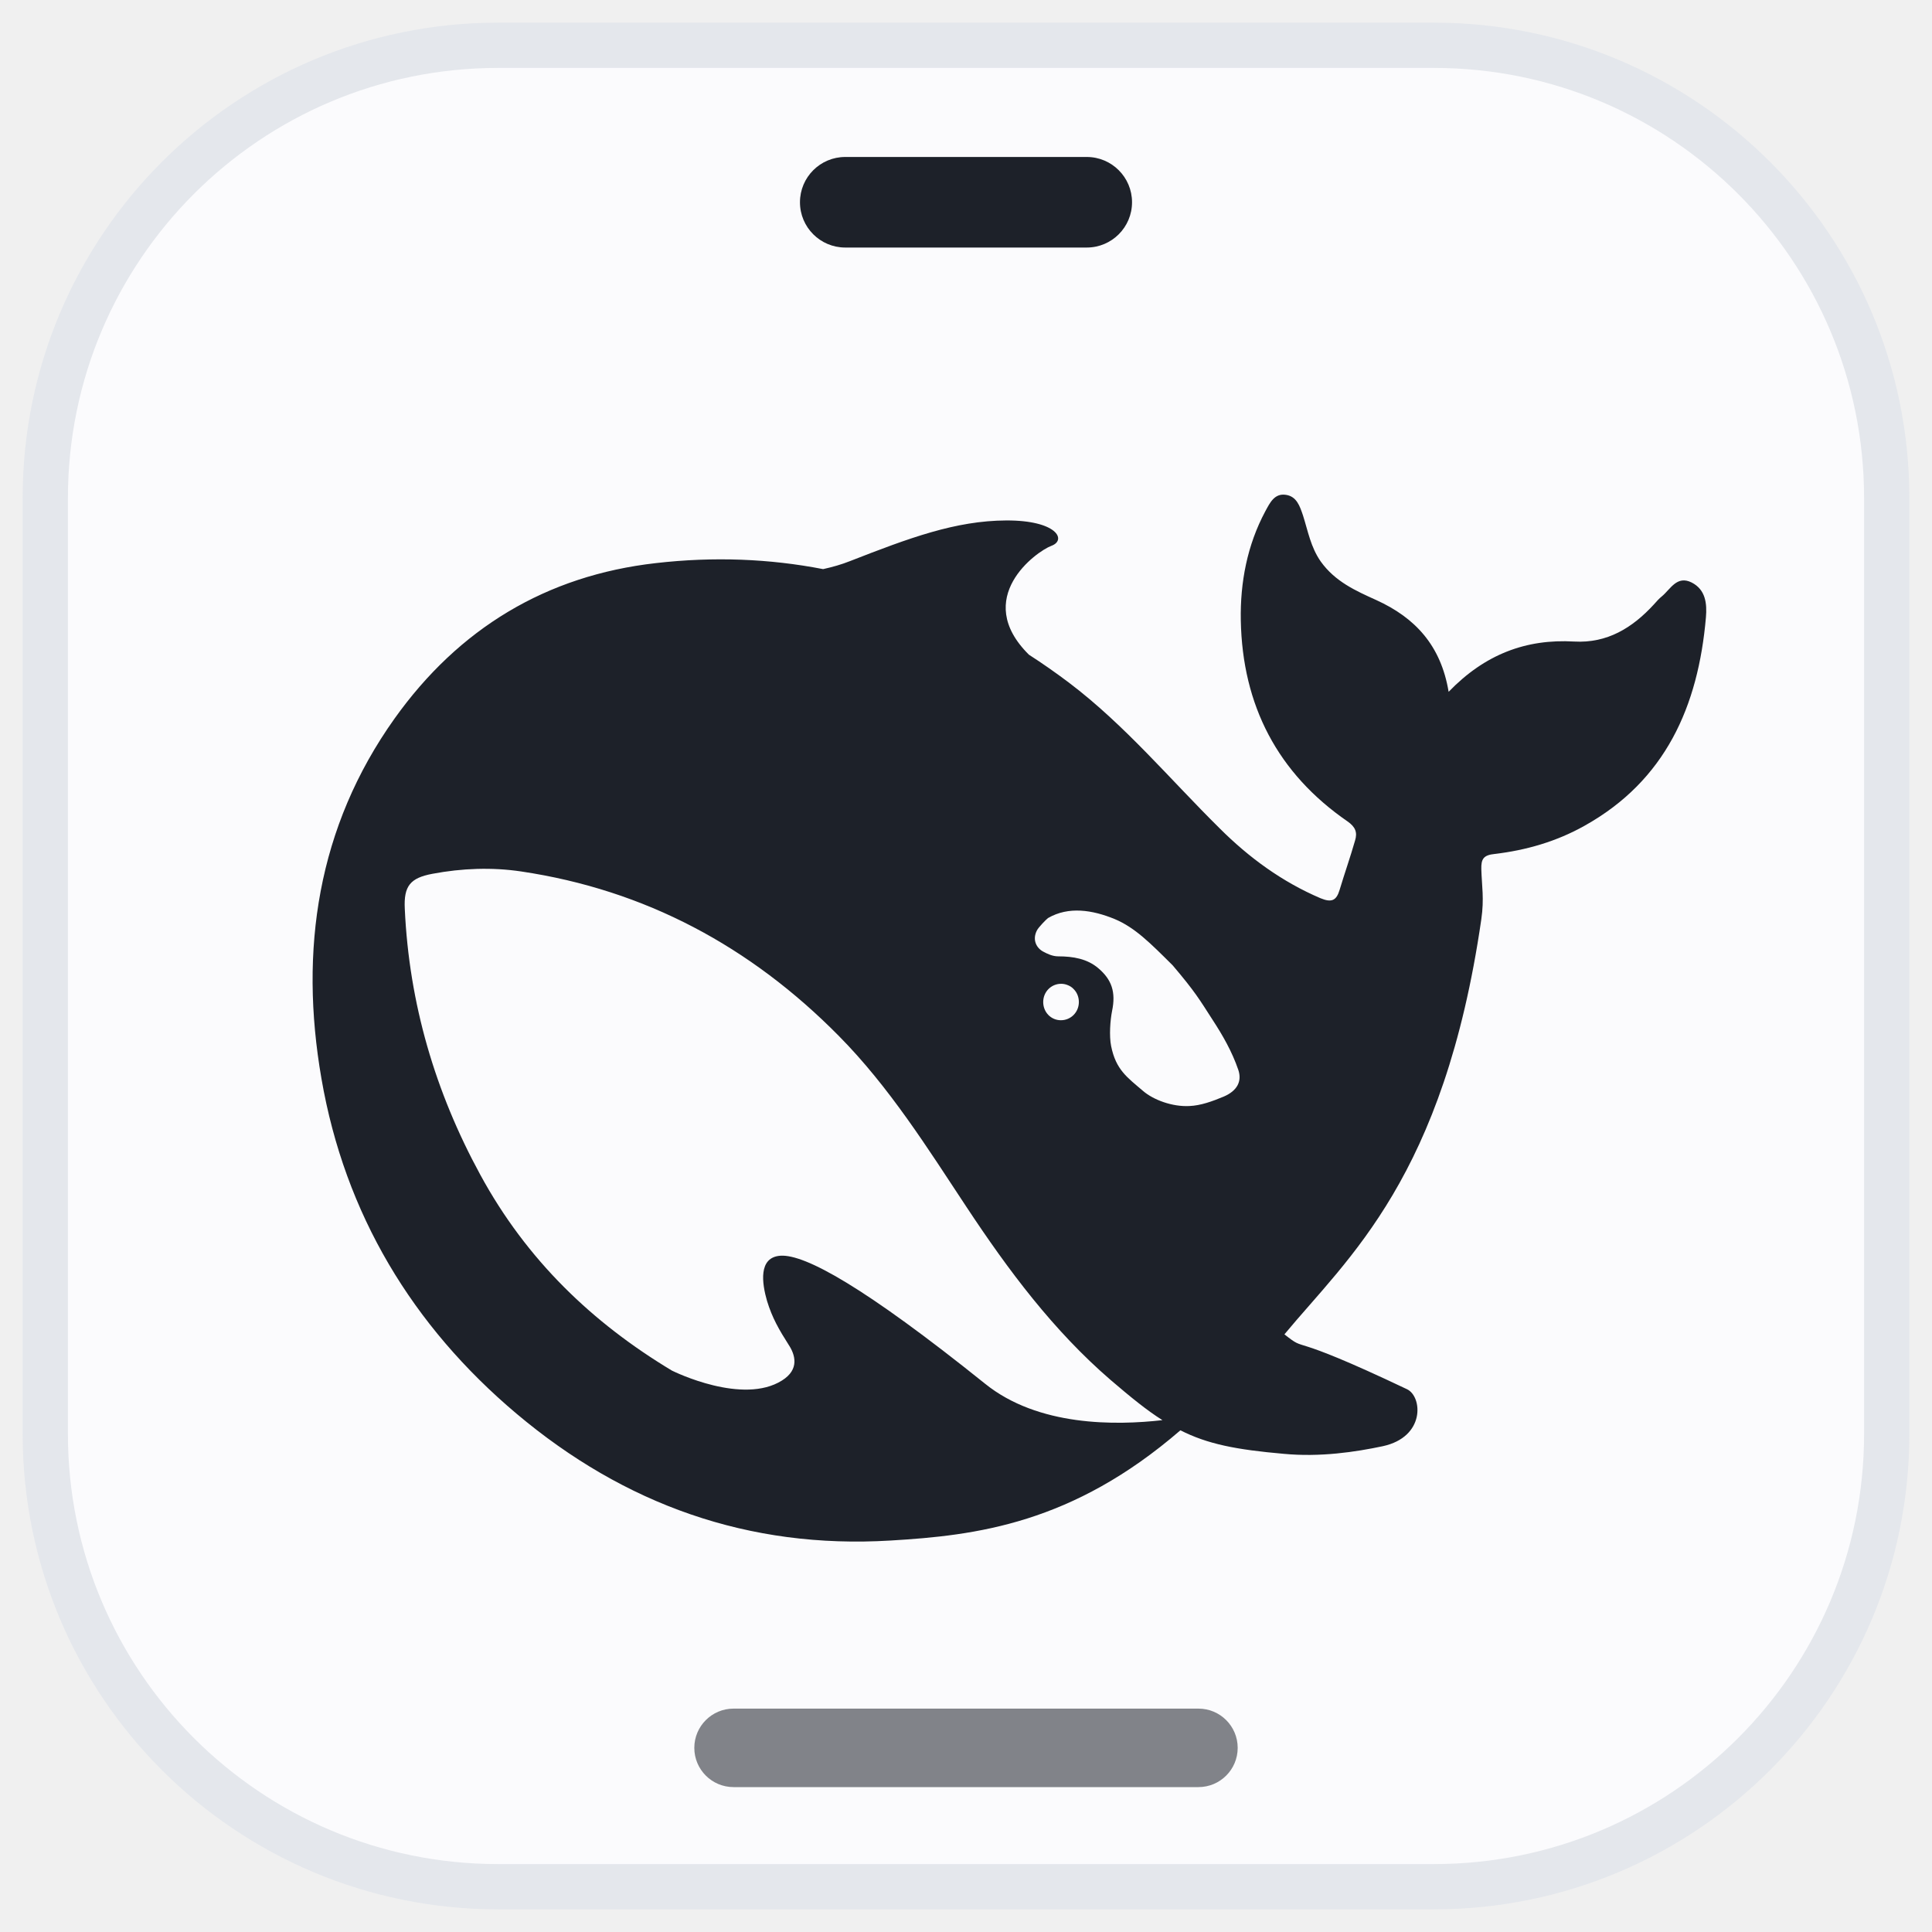
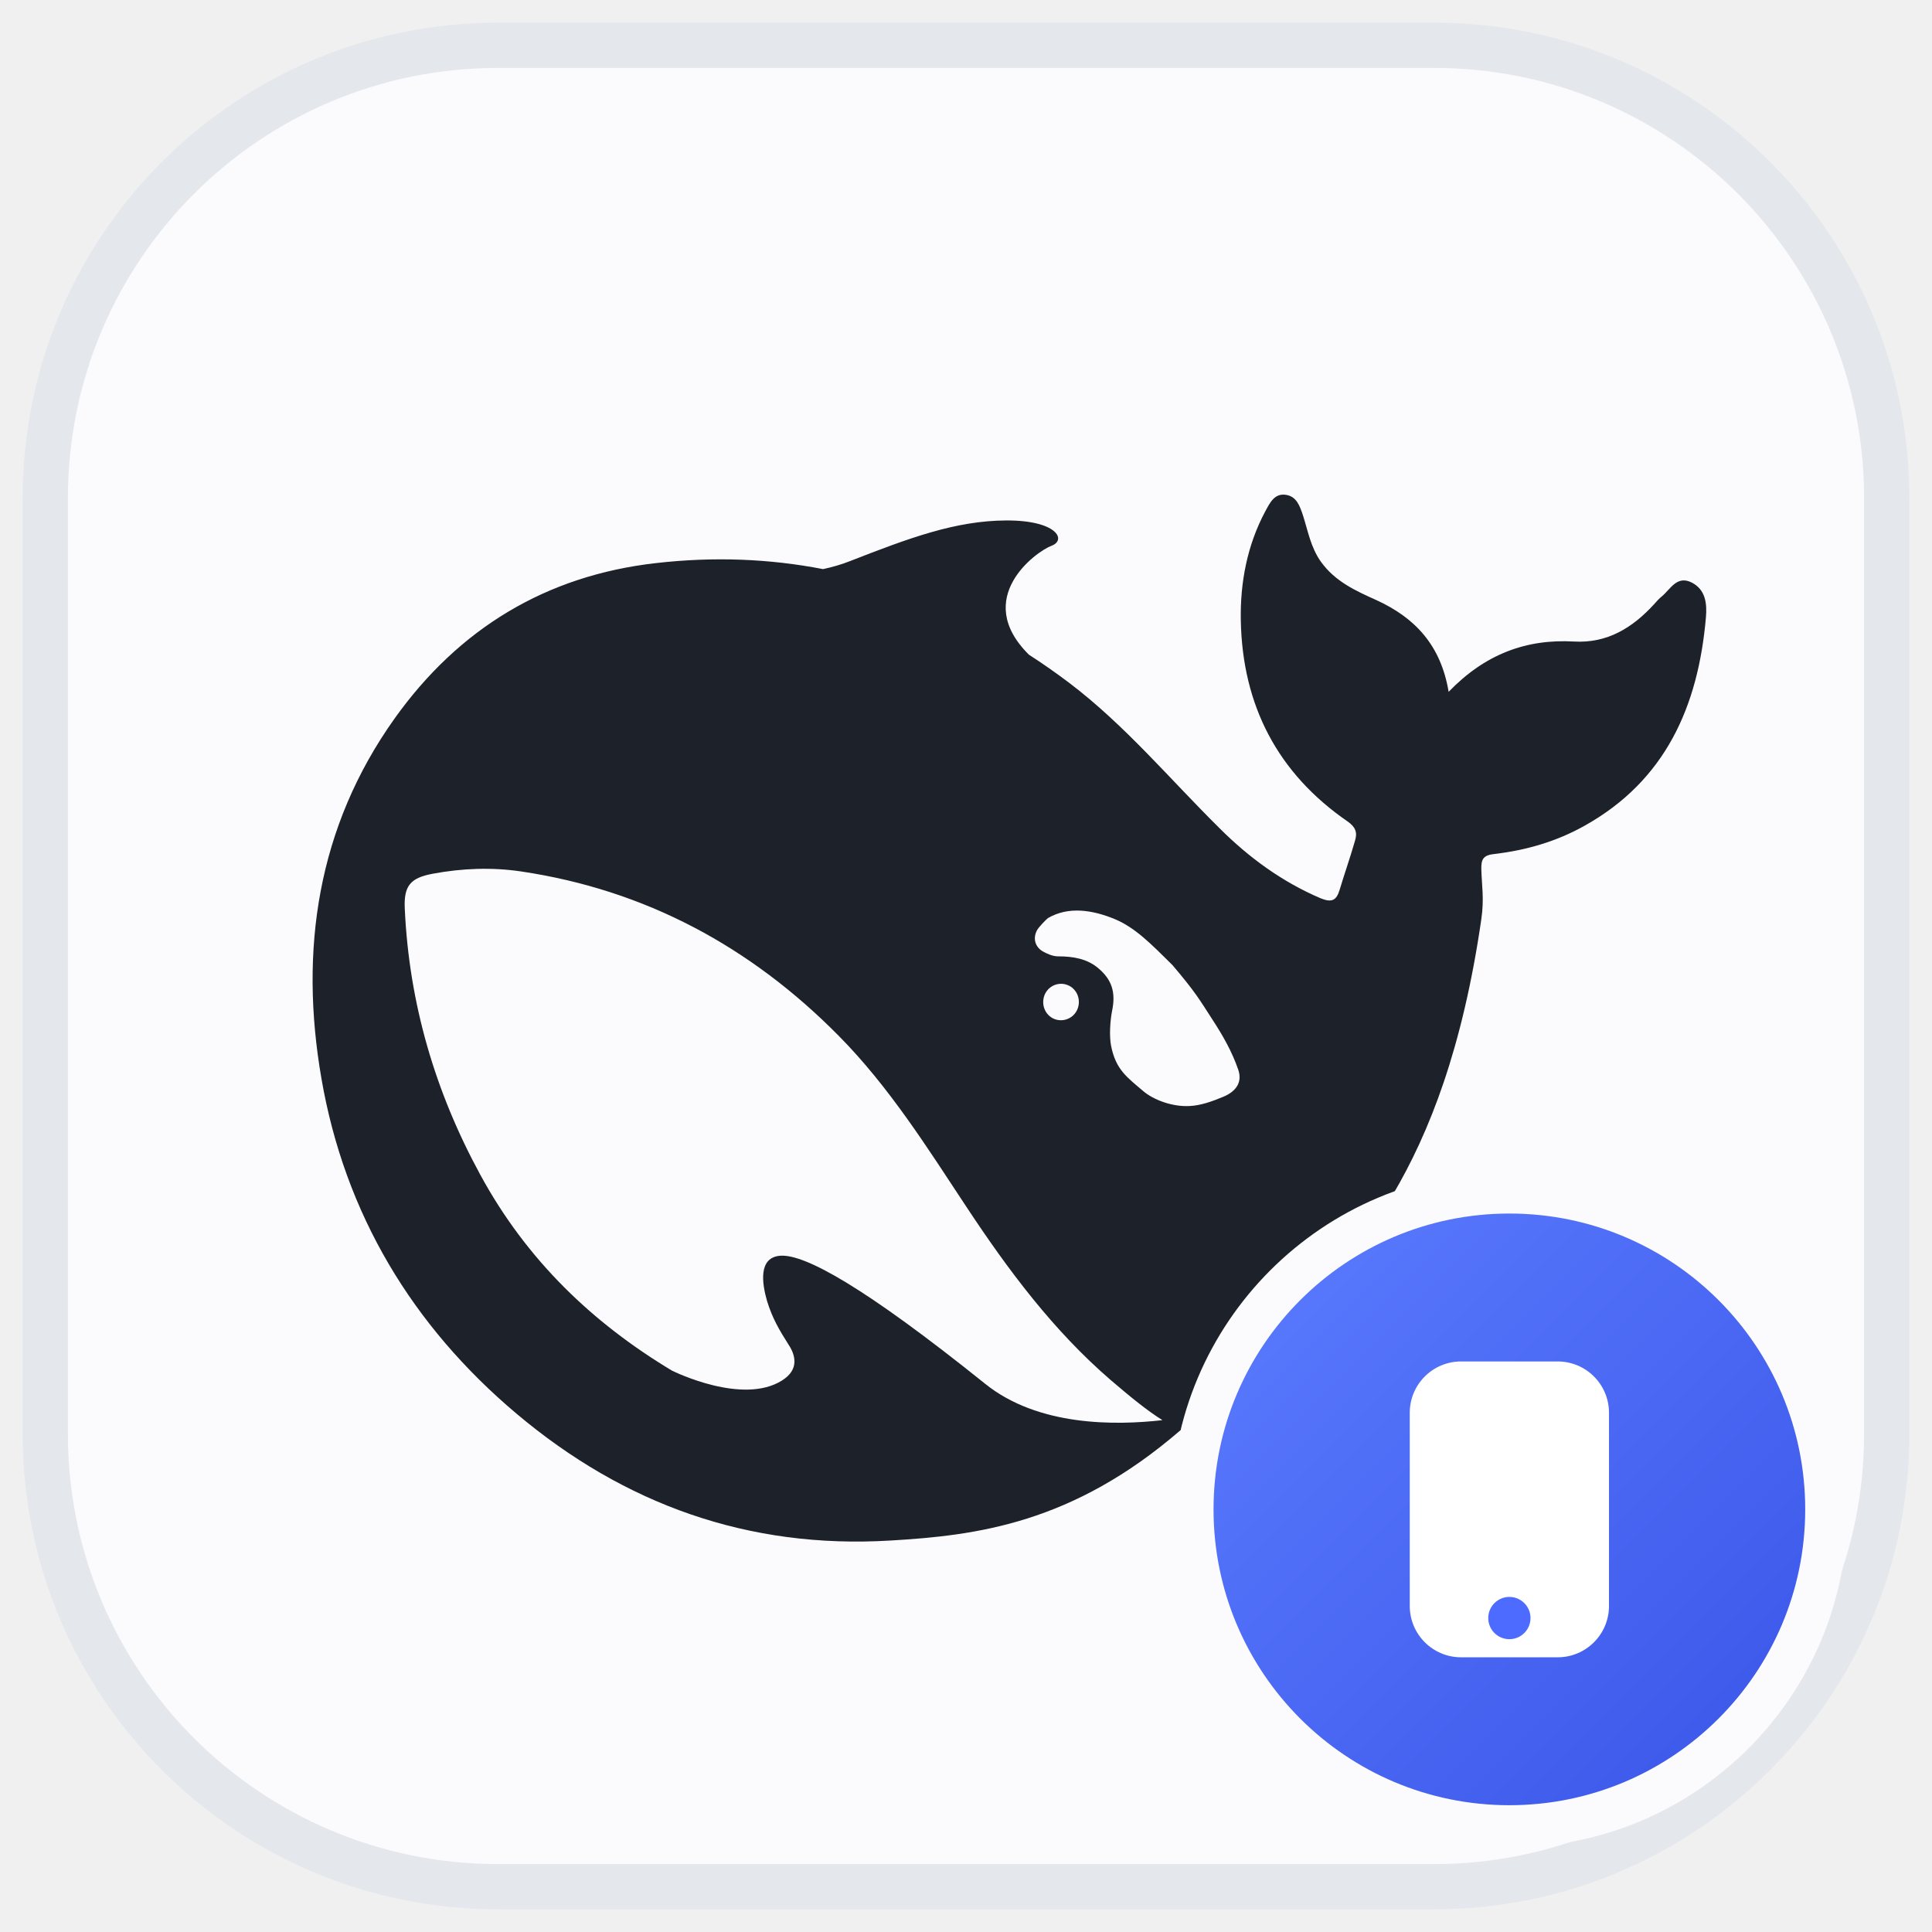
<svg xmlns="http://www.w3.org/2000/svg" width="36" height="36" viewBox="0 0 64 64">
  <style>
    .tile { fill: #fbfbfd; stroke: #e4e7ec; }
    .whale { fill: #1d2129; }
-     .phone { fill: #1d2129; }
+     .ring { fill: #fbfbfd; }
    @media (prefers-color-scheme: dark) {
      .tile { fill: #1b1e23; stroke: #2b3038; }
      .whale { fill: #f2f4f8; }
-       .phone { fill: #f2f4f8; }
+       .ring { fill: #1b1e23; }
    }
  </style>
+   <defs>
+     <linearGradient id="badge" x1="0" y1="0" x2="1" y2="1">
+       <stop offset="0" stop-color="#5b7cff" />
+       <stop offset="1" stop-color="#3a55e8" />
+     </linearGradient>
+   </defs>
  <rect class="tile" x="1.5" y="1.5" width="61" height="61" rx="15" stroke-width="1.5" />
  <g transform="translate(9.4 9.7) scale(0.955)">
    <path class="whale" d="M48.835 10.048C48.323 9.792 48.102 10.28 47.803 10.528C47.701 10.608 47.614 10.712 47.527 10.808C46.779 11.624 45.905 12.16 44.762 12.096C43.092 12 41.666 12.536 40.406 13.84C40.138 12.232 39.248 11.272 37.893 10.656C37.184 10.336 36.467 10.016 35.97 9.32C35.623 8.824 35.529 8.272 35.356 7.728C35.246 7.4 35.135 7.064 34.765 7.008C34.363 6.944 34.206 7.288 34.048 7.576C33.418 8.752 33.173 10.048 33.197 11.36C33.252 14.312 34.474 16.664 36.9 18.336C37.176 18.528 37.247 18.72 37.16 19C36.995 19.576 36.797 20.136 36.624 20.712C36.514 21.08 36.349 21.16 35.962 21C34.631 20.432 33.481 19.592 32.464 18.576C30.739 16.872 29.179 14.992 27.233 13.52C26.776 13.176 26.319 12.856 25.847 12.552C23.862 10.584 26.107 8.968 26.627 8.776C27.17 8.576 26.816 7.888 25.059 7.896C23.302 7.904 21.695 8.504 19.647 9.304C19.348 9.424 19.032 9.512 18.709 9.584C16.85 9.224 14.92 9.144 12.903 9.376C9.106 9.808 6.073 11.64 3.843 14.768C1.165 18.528 0.534 22.8 1.307 27.256C2.118 31.952 4.466 35.84 8.074 38.88C11.816 42.032 16.125 43.576 21.041 43.28C24.027 43.104 27.352 42.696 31.102 39.456C32.047 39.936 33.04 40.128 34.686 40.272C35.955 40.392 37.176 40.208 38.121 40.008C39.602 39.688 39.499 38.288 38.964 38.032C34.623 35.968 35.576 36.808 34.71 36.128C36.916 33.464 40.24 30.696 41.54 21.728C41.643 21.016 41.556 20.568 41.54 19.992C41.532 19.64 41.611 19.504 42.005 19.464C43.092 19.336 44.148 19.032 45.117 18.488C47.929 16.92 49.064 14.344 49.331 11.256C49.371 10.784 49.324 10.296 48.835 10.048ZM24.326 37.84C20.12 34.464 18.079 33.352 17.236 33.4C16.448 33.448 16.59 34.368 16.763 34.968C16.944 35.56 17.181 35.968 17.512 36.488C17.74 36.832 17.898 37.344 17.283 37.728C15.928 38.584 13.573 37.44 13.462 37.384C10.721 35.736 8.428 33.56 6.813 30.584C5.253 27.72 4.348 24.648 4.198 21.368C4.158 20.576 4.387 20.296 5.159 20.152C6.175 19.96 7.223 19.92 8.239 20.072C12.533 20.712 16.189 22.672 19.253 25.776C21.002 27.544 22.325 29.656 23.689 31.72C25.138 33.912 26.698 36 28.683 37.712C29.384 38.312 29.943 38.768 30.479 39.104C28.864 39.288 26.17 39.328 24.326 37.84ZM26.343 24.6C26.343 24.248 26.619 23.968 26.966 23.968C27.044 23.968 27.115 23.984 27.178 24.008C27.265 24.04 27.344 24.088 27.407 24.16C27.517 24.272 27.58 24.432 27.58 24.6C27.58 24.952 27.304 25.232 26.957 25.232C26.611 25.232 26.343 24.952 26.343 24.6ZM32.606 27.88C32.205 28.048 31.803 28.192 31.416 28.208C30.818 28.24 30.164 27.992 29.81 27.688C29.258 27.216 28.864 26.952 28.699 26.128C28.628 25.776 28.668 25.232 28.73 24.92C28.872 24.248 28.714 23.816 28.25 23.424C27.872 23.104 27.391 23.016 26.863 23.016C26.666 23.016 26.485 22.928 26.351 22.856C26.13 22.744 25.949 22.464 26.123 22.12C26.178 22.008 26.446 21.736 26.509 21.688C27.226 21.272 28.053 21.408 28.817 21.72C29.526 22.016 30.061 22.56 30.834 23.328C31.622 24.256 31.763 24.512 32.212 25.208C32.567 25.752 32.89 26.312 33.11 26.952C33.245 27.352 33.071 27.68 32.606 27.88Z" />
  </g>
-   <rect class="phone" x="26.5" y="5.2" width="11" height="3" rx="1.5" />
-   <rect class="phone" x="23" y="56.6" width="18" height="2.6" rx="1.3" opacity=".55" />
+   <circle class="ring" cx="50" cy="50" r="11.2" />
+   <circle cx="50" cy="50" r="9.8" fill="url(#badge)" />
+   <rect x="46.7" y="45.1" width="6.6" height="9.8" rx="1.7" fill="#ffffff" />
+   <circle cx="50" cy="53.6" r="0.7" fill="#4d6bfe" />
</svg>
